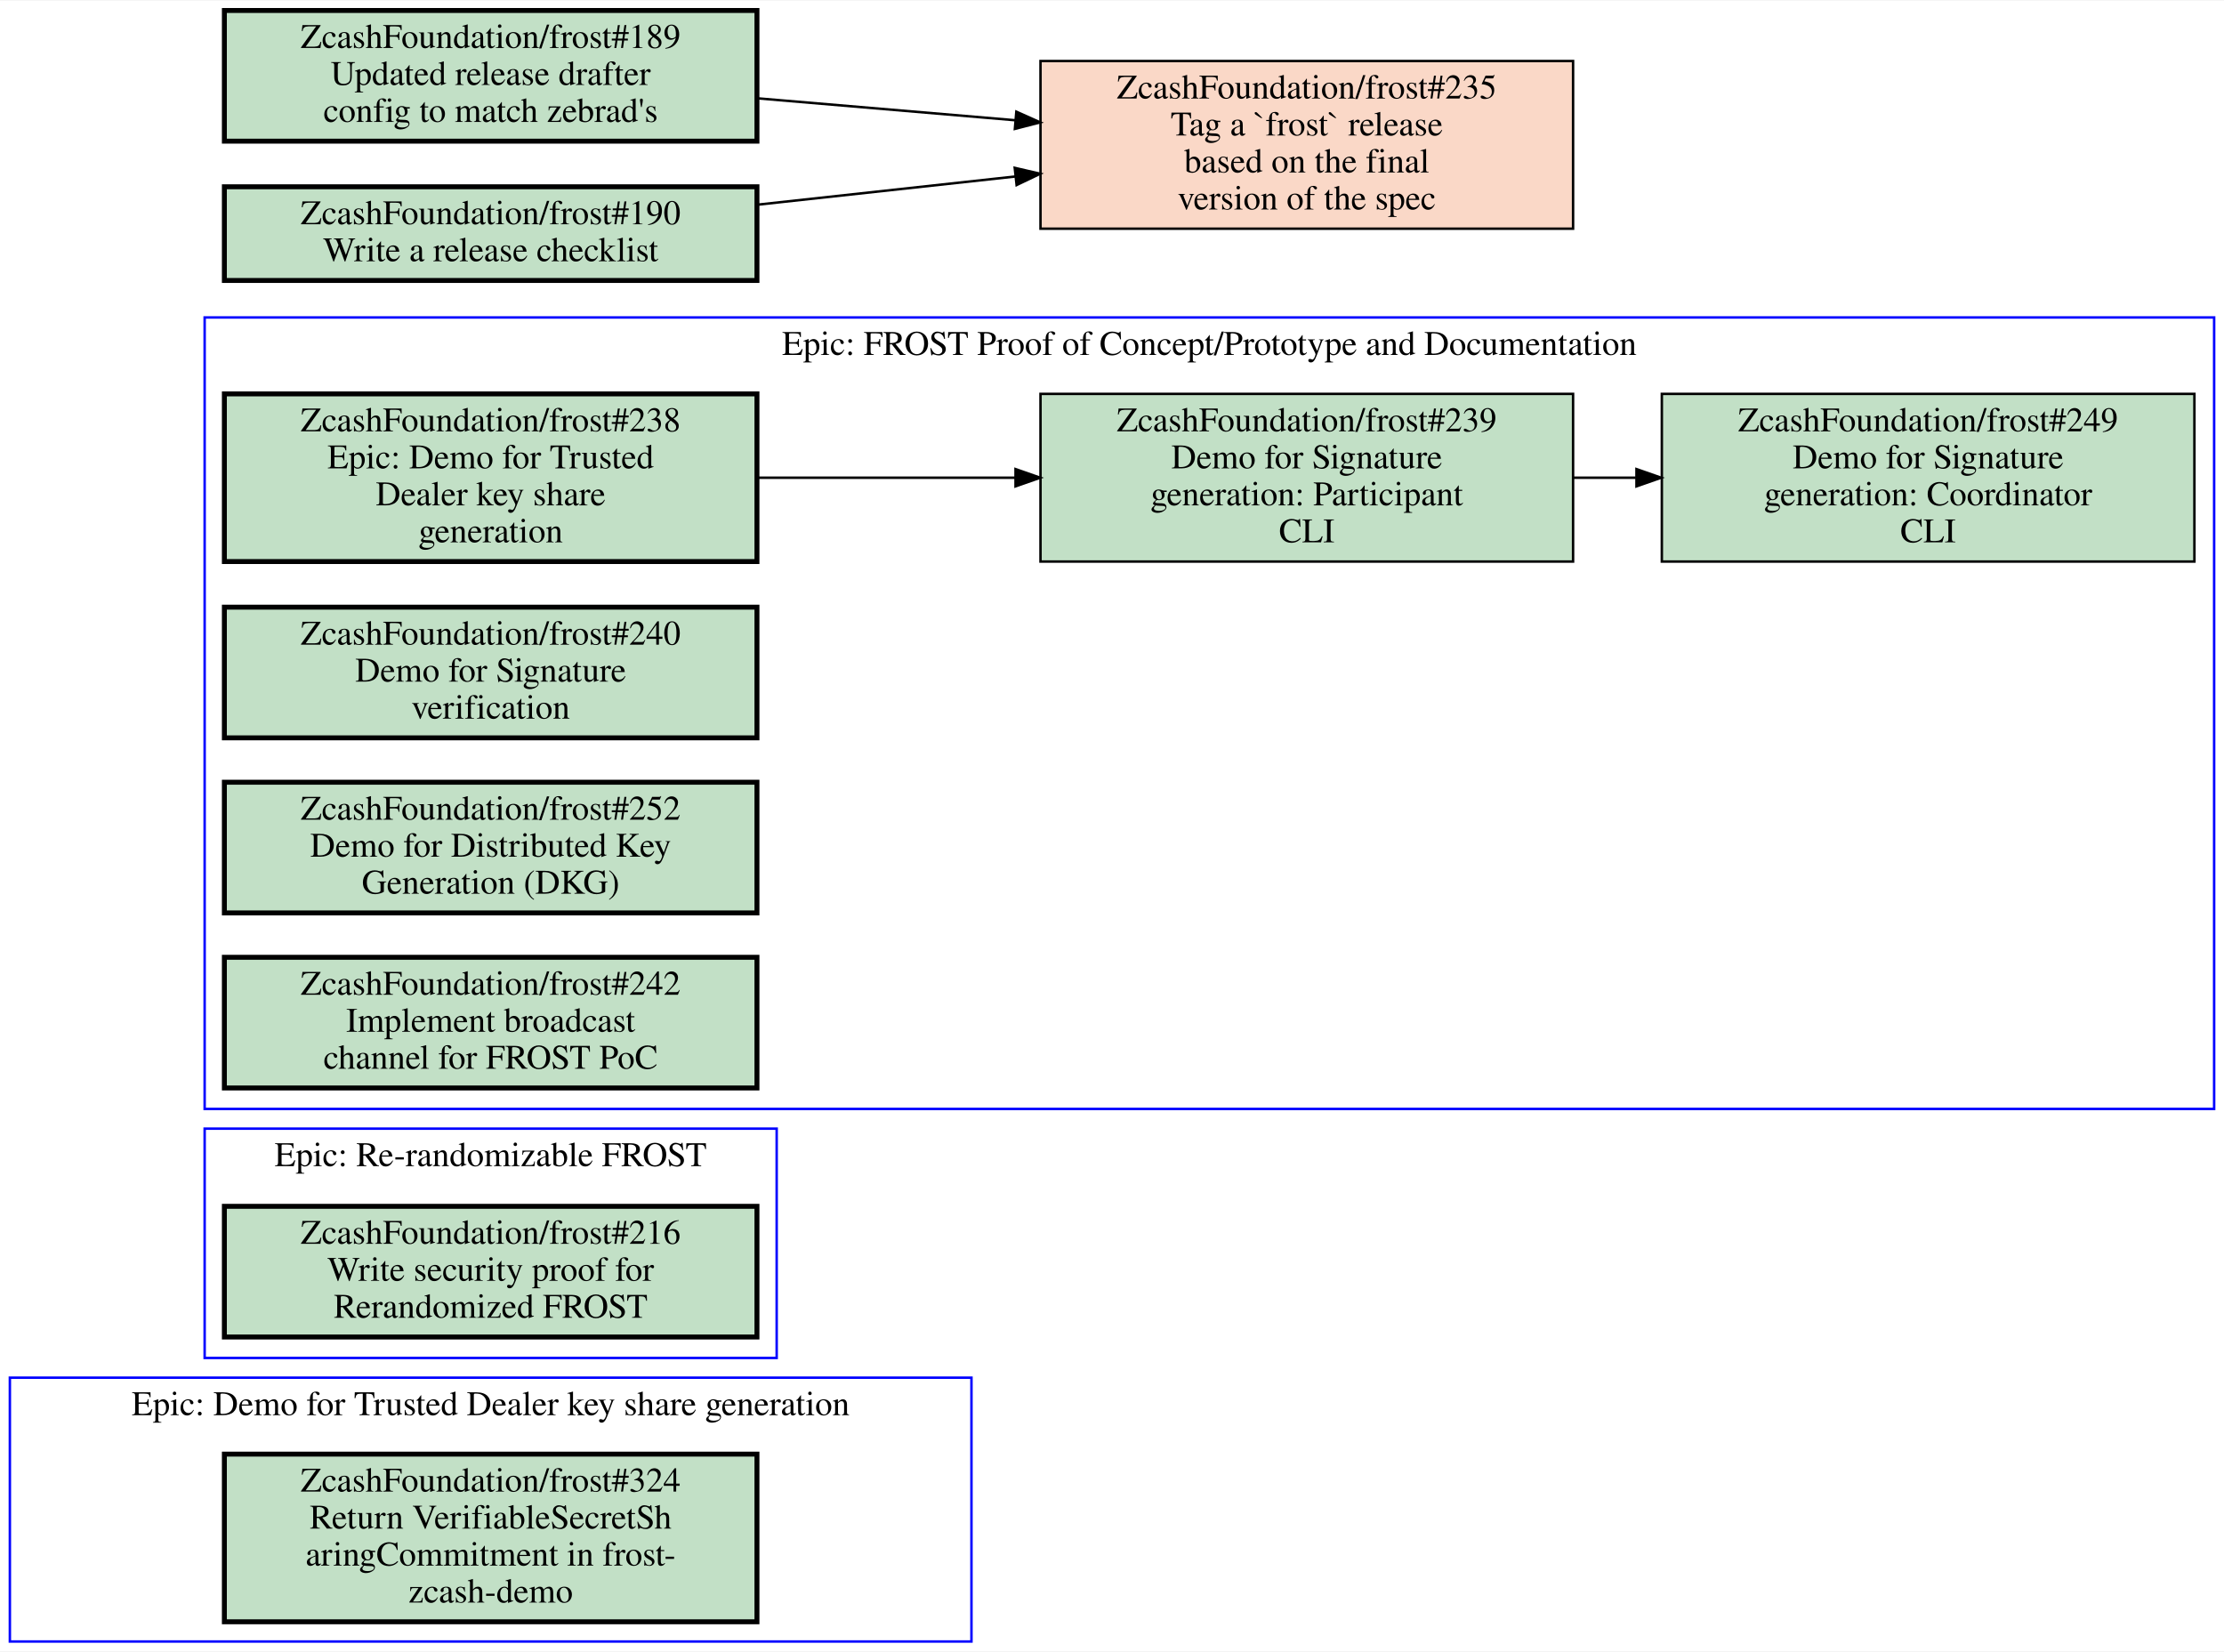
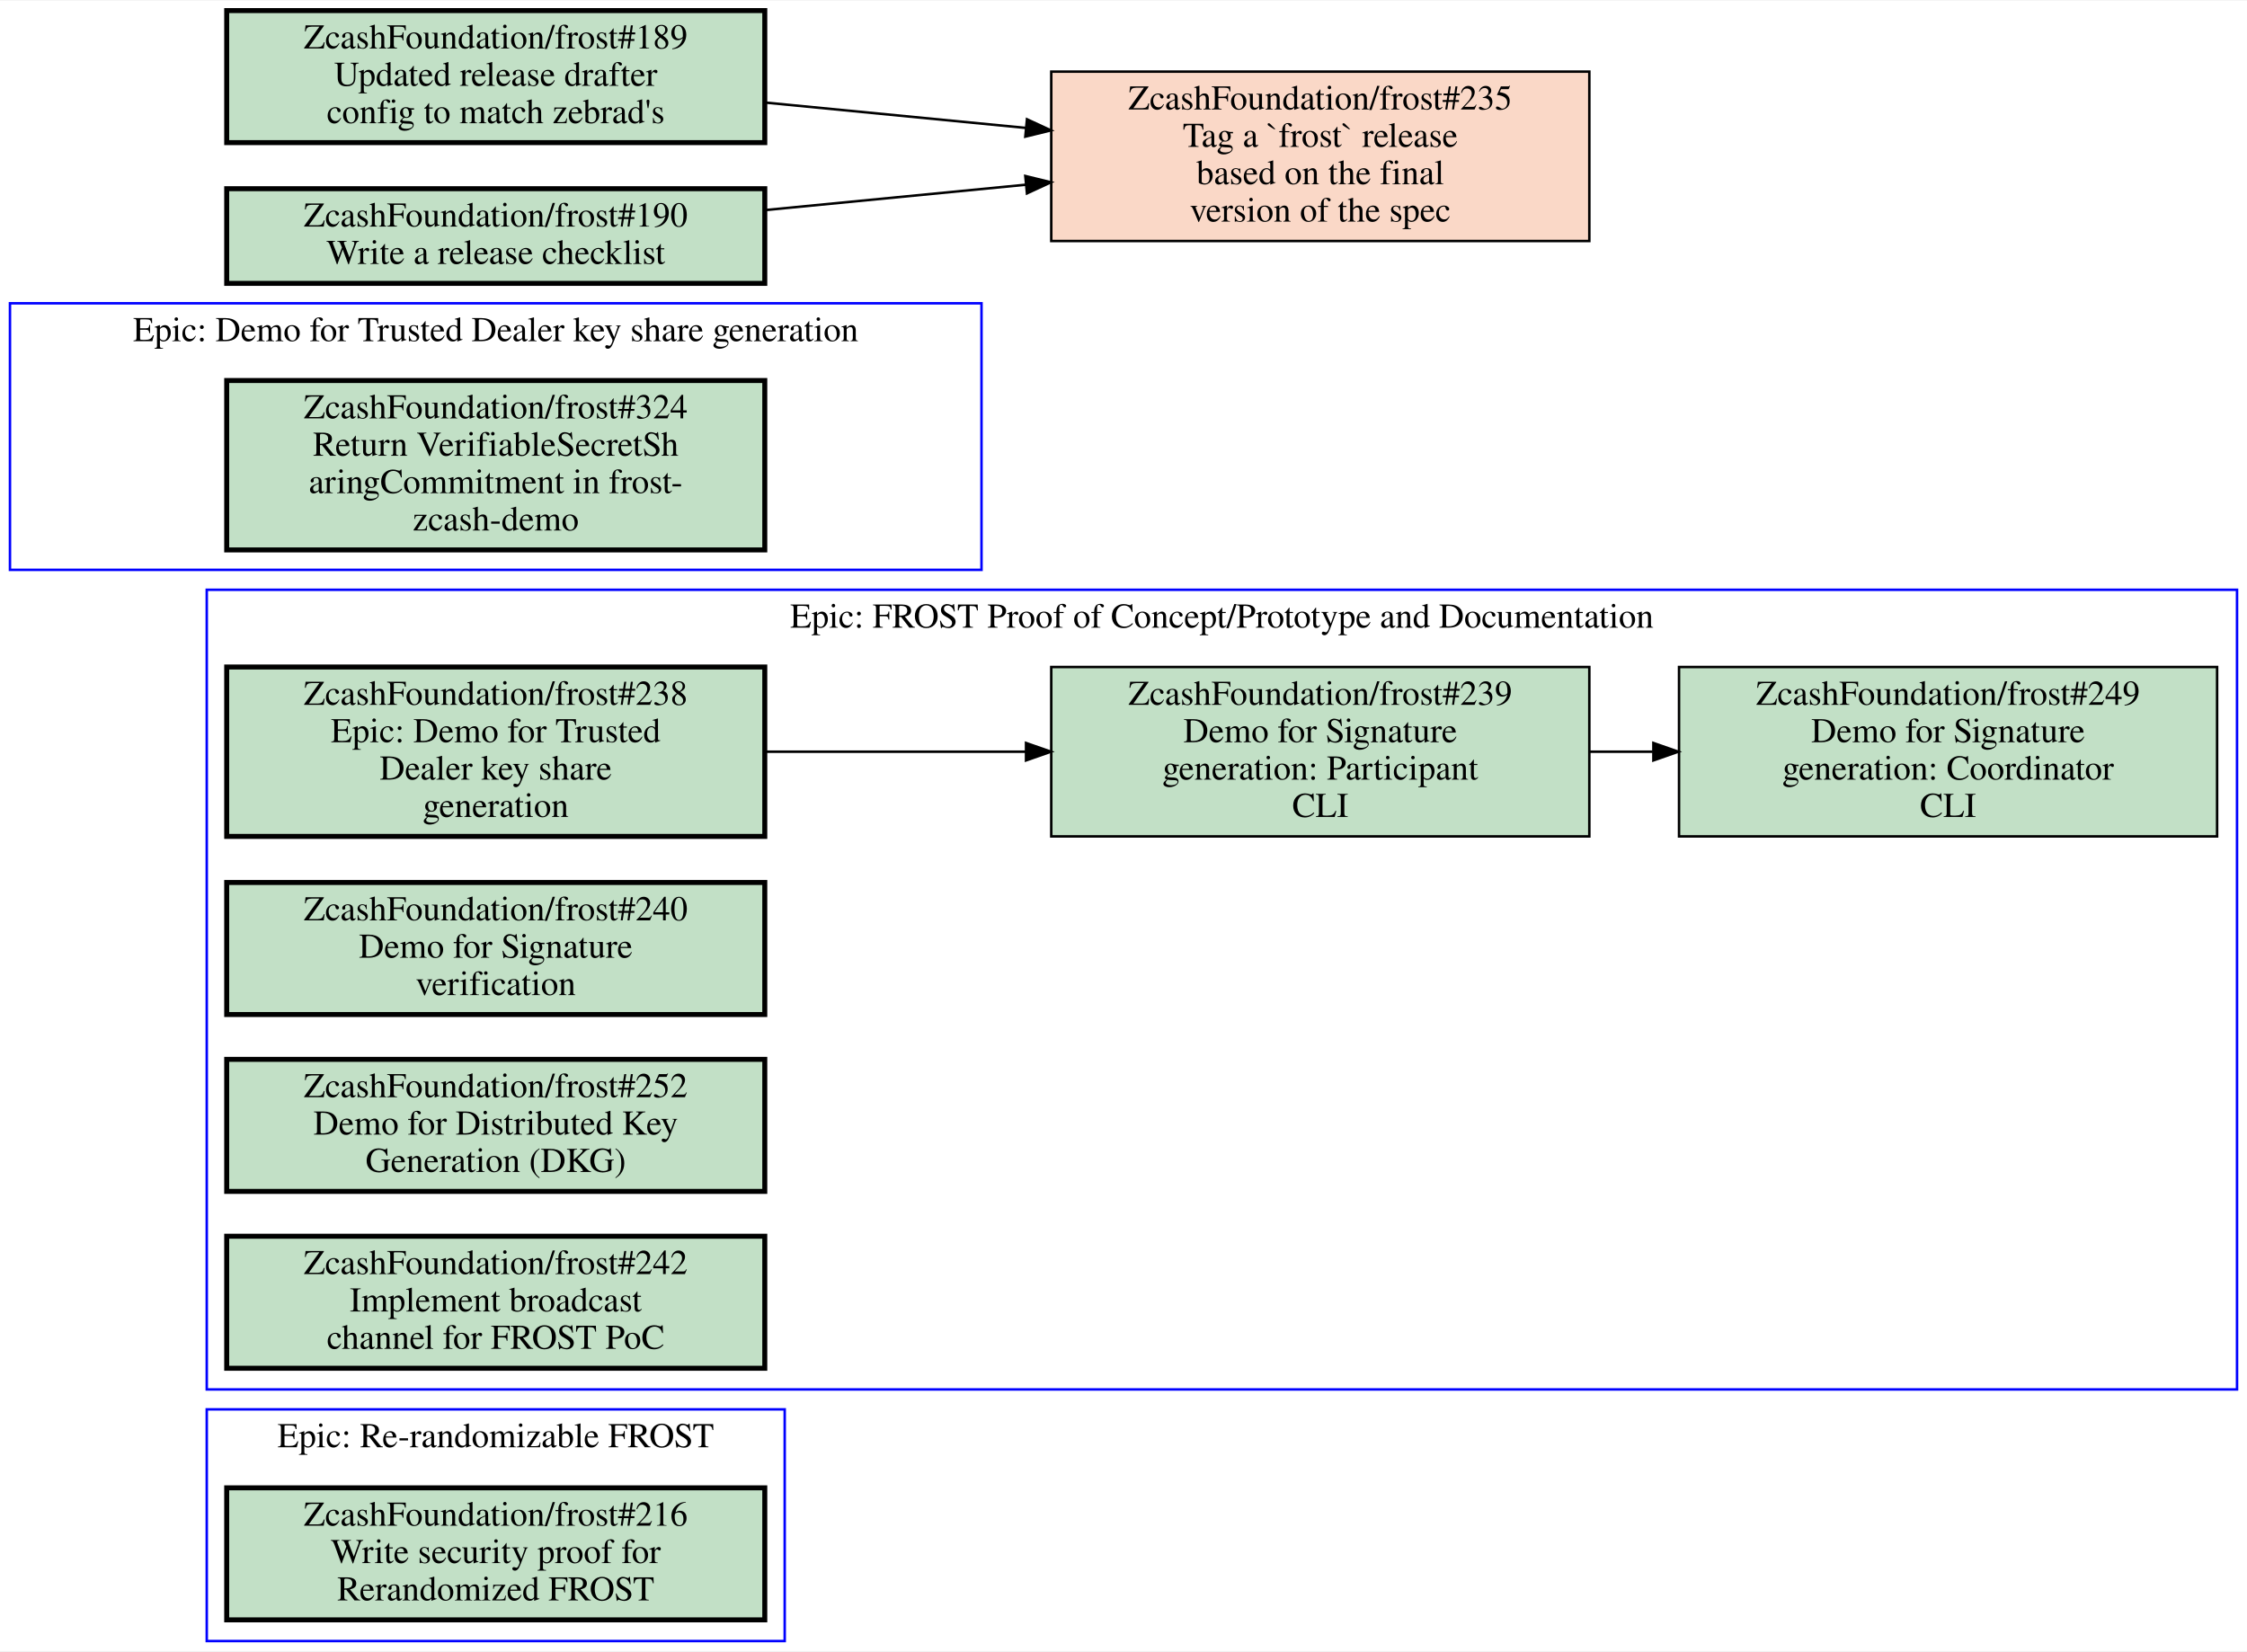
- <svg xmlns="http://www.w3.org/2000/svg" xmlns:xlink="http://www.w3.org/1999/xlink" width="902pt" height="670pt" viewBox="0.00 0.00 902.00 669.50">
-   <g id="graph0" class="graph" transform="scale(1 1) rotate(0) translate(4 665.5)">
-     <polygon fill="white" stroke="transparent" points="-4,4 -4,-665.5 898,-665.5 898,4 -4,4" />
+ <svg xmlns="http://www.w3.org/2000/svg" xmlns:xlink="http://www.w3.org/1999/xlink" width="902pt" height="663pt" viewBox="0.00 0.00 902.00 662.50">
+   <g id="graph0" class="graph" transform="scale(1 1) rotate(0) translate(4 658.5)">
+     <polygon fill="white" stroke="transparent" points="-4,4 -4,-658.5 898,-658.5 898,4 -4,4" />
    <g id="clust1" class="cluster">
-       <polygon fill="none" stroke="blue" points="0,0 0,-107 390,-107 390,0 0,0" />
-       <text text-anchor="middle" x="195" y="-91.8" font-family="Times,serif" font-size="14.00">Epic: Demo for Trusted Dealer key share generation</text>
+       <polygon fill="none" stroke="blue" points="0,-430 0,-537 390,-537 390,-430 0,-430" />
+       <text text-anchor="middle" x="195" y="-521.8" font-family="Times,serif" font-size="14.00">Epic: Demo for Trusted Dealer key share generation</text>
    </g>
    <g id="clust2" class="cluster">
-       <polygon fill="none" stroke="blue" points="79,-216 79,-537 894,-537 894,-216 79,-216" />
-       <text text-anchor="middle" x="486.5" y="-521.8" font-family="Times,serif" font-size="14.00">Epic: FROST Proof of Concept/Prototype and Documentation</text>
+       <polygon fill="none" stroke="blue" points="79,0 79,-93 311,-93 311,0 79,0" />
+       <text text-anchor="middle" x="195" y="-77.8" font-family="Times,serif" font-size="14.00">Epic: Re-randomizable FROST</text>
    </g>
    <g id="clust3" class="cluster">
-       <polygon fill="none" stroke="blue" points="79,-115 79,-208 311,-208 311,-115 79,-115" />
-       <text text-anchor="middle" x="195" y="-192.8" font-family="Times,serif" font-size="14.00">Epic: Re-randomizable FROST</text>
+       <polygon fill="none" stroke="blue" points="79,-101 79,-422 894,-422 894,-101 79,-101" />
+       <text text-anchor="middle" x="486.5" y="-406.8" font-family="Times,serif" font-size="14.00">Epic: FROST Proof of Concept/Prototype and Documentation</text>
    </g>
    <g id="node1" class="node open">
      <g id="a_node1">
        <a xlink:href="https://github.com/ZcashFoundation/frost/issues/324" xlink:title="ZcashFoundation/frost#324&#10;Return VerifiableSecretSh&#10;aringCommitment in frost-&#10;zcash-demo" target="_blank">
-           <polygon fill="#c2e0c6" stroke="black" stroke-width="2" points="303,-76 87,-76 87,-8 303,-8 303,-76" />
-           <text text-anchor="middle" x="195" y="-60.8" font-family="Times,serif" font-size="14.00">ZcashFoundation/frost#324</text>
-           <text text-anchor="middle" x="195" y="-45.8" font-family="Times,serif" font-size="14.00">Return VerifiableSecretSh</text>
-           <text text-anchor="middle" x="195" y="-30.8" font-family="Times,serif" font-size="14.00">aringCommitment in frost-</text>
-           <text text-anchor="middle" x="195" y="-15.8" font-family="Times,serif" font-size="14.00">zcash-demo</text>
+           <polygon fill="#c2e0c6" stroke="black" stroke-width="2" points="303,-506 87,-506 87,-438 303,-438 303,-506" />
+           <text text-anchor="middle" x="195" y="-490.8" font-family="Times,serif" font-size="14.00">ZcashFoundation/frost#324</text>
+           <text text-anchor="middle" x="195" y="-475.8" font-family="Times,serif" font-size="14.00">Return VerifiableSecretSh</text>
+           <text text-anchor="middle" x="195" y="-460.8" font-family="Times,serif" font-size="14.00">aringCommitment in frost-</text>
+           <text text-anchor="middle" x="195" y="-445.8" font-family="Times,serif" font-size="14.00">zcash-demo</text>
        </a>
      </g>
    </g>
    <g id="node2" class="node open">
      <g id="a_node2">
-         <a xlink:href="https://github.com/ZcashFoundation/frost/issues/238" xlink:title="ZcashFoundation/frost#238&#10;Epic: Demo for Trusted&#10;Dealer key share&#10;generation" target="_blank">
-           <polygon fill="#c2e0c6" stroke="black" stroke-width="2" points="303,-506 87,-506 87,-438 303,-438 303,-506" />
-           <text text-anchor="middle" x="195" y="-490.8" font-family="Times,serif" font-size="14.00">ZcashFoundation/frost#238</text>
-           <text text-anchor="middle" x="195" y="-475.8" font-family="Times,serif" font-size="14.00">Epic: Demo for Trusted</text>
-           <text text-anchor="middle" x="195" y="-460.8" font-family="Times,serif" font-size="14.00">Dealer key share</text>
-           <text text-anchor="middle" x="195" y="-445.8" font-family="Times,serif" font-size="14.00">generation</text>
+         <a xlink:href="https://github.com/ZcashFoundation/frost/issues/216" xlink:title="ZcashFoundation/frost#216&#10;Write security proof for&#10;Rerandomized FROST" target="_blank">
+           <polygon fill="#c2e0c6" stroke="black" stroke-width="2" points="303,-61.5 87,-61.5 87,-8.5 303,-8.5 303,-61.5" />
+           <text text-anchor="middle" x="195" y="-46.3" font-family="Times,serif" font-size="14.00">ZcashFoundation/frost#216</text>
+           <text text-anchor="middle" x="195" y="-31.3" font-family="Times,serif" font-size="14.00">Write security proof for</text>
+           <text text-anchor="middle" x="195" y="-16.3" font-family="Times,serif" font-size="14.00">Rerandomized FROST</text>
        </a>
      </g>
    </g>
    <g id="node3" class="node open">
      <g id="a_node3">
+         <a xlink:href="https://github.com/ZcashFoundation/frost/issues/238" xlink:title="ZcashFoundation/frost#238&#10;Epic: Demo for Trusted&#10;Dealer key share&#10;generation" target="_blank">
+           <polygon fill="#c2e0c6" stroke="black" stroke-width="2" points="303,-391 87,-391 87,-323 303,-323 303,-391" />
+           <text text-anchor="middle" x="195" y="-375.8" font-family="Times,serif" font-size="14.00">ZcashFoundation/frost#238</text>
+           <text text-anchor="middle" x="195" y="-360.8" font-family="Times,serif" font-size="14.00">Epic: Demo for Trusted</text>
+           <text text-anchor="middle" x="195" y="-345.8" font-family="Times,serif" font-size="14.00">Dealer key share</text>
+           <text text-anchor="middle" x="195" y="-330.8" font-family="Times,serif" font-size="14.00">generation</text>
+         </a>
+       </g>
+     </g>
+     <g id="node4" class="node open">
+       <g id="a_node4">
        <a xlink:href="https://github.com/ZcashFoundation/frost/issues/239" xlink:title="ZcashFoundation/frost#239&#10;Demo for Signature&#10;generation: Participant&#10;CLI" target="_blank">
-           <polygon fill="#c2e0c6" stroke="black" points="634,-506 418,-506 418,-438 634,-438 634,-506" />
-           <text text-anchor="middle" x="526" y="-490.8" font-family="Times,serif" font-size="14.00">ZcashFoundation/frost#239</text>
-           <text text-anchor="middle" x="526" y="-475.8" font-family="Times,serif" font-size="14.00">Demo for Signature</text>
-           <text text-anchor="middle" x="526" y="-460.8" font-family="Times,serif" font-size="14.00">generation: Participant</text>
-           <text text-anchor="middle" x="526" y="-445.8" font-family="Times,serif" font-size="14.00">CLI</text>
+           <polygon fill="#c2e0c6" stroke="black" points="634,-391 418,-391 418,-323 634,-323 634,-391" />
+           <text text-anchor="middle" x="526" y="-375.8" font-family="Times,serif" font-size="14.00">ZcashFoundation/frost#239</text>
+           <text text-anchor="middle" x="526" y="-360.8" font-family="Times,serif" font-size="14.00">Demo for Signature</text>
+           <text text-anchor="middle" x="526" y="-345.8" font-family="Times,serif" font-size="14.00">generation: Participant</text>
+           <text text-anchor="middle" x="526" y="-330.8" font-family="Times,serif" font-size="14.00">CLI</text>
        </a>
      </g>
    </g>
    <g id="edge1" class="edge">
-       <path fill="none" stroke="black" d="M303.27,-472C336.72,-472 373.78,-472 407.87,-472" />
-       <polygon fill="black" stroke="black" points="407.87,-475.5 417.87,-472 407.87,-468.5 407.87,-475.5" />
+       <path fill="none" stroke="black" d="M303.27,-357C336.72,-357 373.78,-357 407.87,-357" />
+       <polygon fill="black" stroke="black" points="407.87,-360.5 417.87,-357 407.87,-353.5 407.87,-360.5" />
    </g>
-     <g id="node4" class="node open">
-       <g id="a_node4">
+     <g id="node5" class="node open">
+       <g id="a_node5">
        <a xlink:href="https://github.com/ZcashFoundation/frost/issues/249" xlink:title="ZcashFoundation/frost#249&#10;Demo for Signature&#10;generation: Coordinator&#10;CLI" target="_blank">
-           <polygon fill="#c2e0c6" stroke="black" points="886,-506 670,-506 670,-438 886,-438 886,-506" />
-           <text text-anchor="middle" x="778" y="-490.8" font-family="Times,serif" font-size="14.00">ZcashFoundation/frost#249</text>
-           <text text-anchor="middle" x="778" y="-475.8" font-family="Times,serif" font-size="14.00">Demo for Signature</text>
-           <text text-anchor="middle" x="778" y="-460.8" font-family="Times,serif" font-size="14.00">generation: Coordinator</text>
-           <text text-anchor="middle" x="778" y="-445.8" font-family="Times,serif" font-size="14.00">CLI</text>
+           <polygon fill="#c2e0c6" stroke="black" points="886,-391 670,-391 670,-323 886,-323 886,-391" />
+           <text text-anchor="middle" x="778" y="-375.8" font-family="Times,serif" font-size="14.00">ZcashFoundation/frost#249</text>
+           <text text-anchor="middle" x="778" y="-360.8" font-family="Times,serif" font-size="14.00">Demo for Signature</text>
+           <text text-anchor="middle" x="778" y="-345.8" font-family="Times,serif" font-size="14.00">generation: Coordinator</text>
+           <text text-anchor="middle" x="778" y="-330.8" font-family="Times,serif" font-size="14.00">CLI</text>
        </a>
      </g>
    </g>
    <g id="edge2" class="edge">
-       <path fill="none" stroke="black" d="M634.11,-472C642.5,-472 650.99,-472 659.44,-472" />
-       <polygon fill="black" stroke="black" points="659.71,-475.5 669.71,-472 659.71,-468.5 659.71,-475.5" />
-     </g>
-     <g id="node5" class="node open">
-       <g id="a_node5">
-         <a xlink:href="https://github.com/ZcashFoundation/frost/issues/240" xlink:title="ZcashFoundation/frost#240&#10;Demo for Signature&#10;verification" target="_blank">
-           <polygon fill="#c2e0c6" stroke="black" stroke-width="2" points="303,-419.5 87,-419.5 87,-366.5 303,-366.5 303,-419.5" />
-           <text text-anchor="middle" x="195" y="-404.3" font-family="Times,serif" font-size="14.00">ZcashFoundation/frost#240</text>
-           <text text-anchor="middle" x="195" y="-389.3" font-family="Times,serif" font-size="14.00">Demo for Signature</text>
-           <text text-anchor="middle" x="195" y="-374.3" font-family="Times,serif" font-size="14.00">verification</text>
-         </a>
-       </g>
+       <path fill="none" stroke="black" d="M634.11,-357C642.5,-357 650.99,-357 659.44,-357" />
+       <polygon fill="black" stroke="black" points="659.71,-360.5 669.71,-357 659.71,-353.5 659.71,-360.5" />
    </g>
    <g id="node6" class="node open">
      <g id="a_node6">
-         <a xlink:href="https://github.com/ZcashFoundation/frost/issues/252" xlink:title="ZcashFoundation/frost#252&#10;Demo for Distributed Key&#10;Generation (DKG)" target="_blank">
-           <polygon fill="#c2e0c6" stroke="black" stroke-width="2" points="303,-348.5 87,-348.5 87,-295.5 303,-295.5 303,-348.5" />
-           <text text-anchor="middle" x="195" y="-333.3" font-family="Times,serif" font-size="14.00">ZcashFoundation/frost#252</text>
-           <text text-anchor="middle" x="195" y="-318.3" font-family="Times,serif" font-size="14.00">Demo for Distributed Key</text>
-           <text text-anchor="middle" x="195" y="-303.3" font-family="Times,serif" font-size="14.00">Generation (DKG)</text>
+         <a xlink:href="https://github.com/ZcashFoundation/frost/issues/240" xlink:title="ZcashFoundation/frost#240&#10;Demo for Signature&#10;verification" target="_blank">
+           <polygon fill="#c2e0c6" stroke="black" stroke-width="2" points="303,-304.5 87,-304.5 87,-251.5 303,-251.5 303,-304.5" />
+           <text text-anchor="middle" x="195" y="-289.3" font-family="Times,serif" font-size="14.00">ZcashFoundation/frost#240</text>
+           <text text-anchor="middle" x="195" y="-274.3" font-family="Times,serif" font-size="14.00">Demo for Signature</text>
+           <text text-anchor="middle" x="195" y="-259.3" font-family="Times,serif" font-size="14.00">verification</text>
        </a>
      </g>
    </g>
    <g id="node7" class="node open">
      <g id="a_node7">
-         <a xlink:href="https://github.com/ZcashFoundation/frost/issues/242" xlink:title="ZcashFoundation/frost#242&#10;Implement broadcast&#10;channel for FROST PoC" target="_blank">
-           <polygon fill="#c2e0c6" stroke="black" stroke-width="2" points="303,-277.5 87,-277.5 87,-224.5 303,-224.5 303,-277.5" />
-           <text text-anchor="middle" x="195" y="-262.3" font-family="Times,serif" font-size="14.00">ZcashFoundation/frost#242</text>
-           <text text-anchor="middle" x="195" y="-247.3" font-family="Times,serif" font-size="14.00">Implement broadcast</text>
-           <text text-anchor="middle" x="195" y="-232.3" font-family="Times,serif" font-size="14.00">channel for FROST PoC</text>
+         <a xlink:href="https://github.com/ZcashFoundation/frost/issues/252" xlink:title="ZcashFoundation/frost#252&#10;Demo for Distributed Key&#10;Generation (DKG)" target="_blank">
+           <polygon fill="#c2e0c6" stroke="black" stroke-width="2" points="303,-233.5 87,-233.5 87,-180.5 303,-180.5 303,-233.5" />
+           <text text-anchor="middle" x="195" y="-218.3" font-family="Times,serif" font-size="14.00">ZcashFoundation/frost#252</text>
+           <text text-anchor="middle" x="195" y="-203.3" font-family="Times,serif" font-size="14.00">Demo for Distributed Key</text>
+           <text text-anchor="middle" x="195" y="-188.3" font-family="Times,serif" font-size="14.00">Generation (DKG)</text>
        </a>
      </g>
    </g>
    <g id="node8" class="node open">
      <g id="a_node8">
-         <a xlink:href="https://github.com/ZcashFoundation/frost/issues/216" xlink:title="ZcashFoundation/frost#216&#10;Write security proof for&#10;Rerandomized FROST" target="_blank">
-           <polygon fill="#c2e0c6" stroke="black" stroke-width="2" points="303,-176.5 87,-176.5 87,-123.5 303,-123.5 303,-176.5" />
-           <text text-anchor="middle" x="195" y="-161.3" font-family="Times,serif" font-size="14.00">ZcashFoundation/frost#216</text>
-           <text text-anchor="middle" x="195" y="-146.3" font-family="Times,serif" font-size="14.00">Write security proof for</text>
-           <text text-anchor="middle" x="195" y="-131.3" font-family="Times,serif" font-size="14.00">Rerandomized FROST</text>
+         <a xlink:href="https://github.com/ZcashFoundation/frost/issues/242" xlink:title="ZcashFoundation/frost#242&#10;Implement broadcast&#10;channel for FROST PoC" target="_blank">
+           <polygon fill="#c2e0c6" stroke="black" stroke-width="2" points="303,-162.5 87,-162.5 87,-109.5 303,-109.5 303,-162.5" />
+           <text text-anchor="middle" x="195" y="-147.3" font-family="Times,serif" font-size="14.00">ZcashFoundation/frost#242</text>
+           <text text-anchor="middle" x="195" y="-132.3" font-family="Times,serif" font-size="14.00">Implement broadcast</text>
+           <text text-anchor="middle" x="195" y="-117.3" font-family="Times,serif" font-size="14.00">channel for FROST PoC</text>
        </a>
      </g>
    </g>
    <g id="node9" class="node closed">
      <g id="a_node9">
        <a xlink:href="https://github.com/ZcashFoundation/frost/issues/235" xlink:title="ZcashFoundation/frost#235&#10;Tag a `frost` release&#10;based on the final&#10;version of the spec" target="_blank">
-           <polygon fill="#fad8c7" stroke="black" points="634,-641 418,-641 418,-573 634,-573 634,-641" />
-           <text text-anchor="middle" x="526" y="-625.8" font-family="Times,serif" font-size="14.00">ZcashFoundation/frost#235</text>
-           <text text-anchor="middle" x="526" y="-610.8" font-family="Times,serif" font-size="14.00">Tag a `frost` release</text>
-           <text text-anchor="middle" x="526" y="-595.8" font-family="Times,serif" font-size="14.00">based on the final</text>
-           <text text-anchor="middle" x="526" y="-580.8" font-family="Times,serif" font-size="14.00">version of the spec</text>
+           <polygon fill="#fad8c7" stroke="black" points="634,-630 418,-630 418,-562 634,-562 634,-630" />
+           <text text-anchor="middle" x="526" y="-614.8" font-family="Times,serif" font-size="14.00">ZcashFoundation/frost#235</text>
+           <text text-anchor="middle" x="526" y="-599.8" font-family="Times,serif" font-size="14.00">Tag a `frost` release</text>
+           <text text-anchor="middle" x="526" y="-584.8" font-family="Times,serif" font-size="14.00">based on the final</text>
+           <text text-anchor="middle" x="526" y="-569.8" font-family="Times,serif" font-size="14.00">version of the spec</text>
        </a>
      </g>
    </g>
    <g id="node10" class="node open">
      <g id="a_node10">
        <a xlink:href="https://github.com/ZcashFoundation/frost/issues/189" xlink:title="ZcashFoundation/frost#189&#10;Updated release drafter&#10;config to match zebrad's" target="_blank">
-           <polygon fill="#c2e0c6" stroke="black" stroke-width="2" points="303,-661.5 87,-661.5 87,-608.5 303,-608.5 303,-661.5" />
-           <text text-anchor="middle" x="195" y="-646.3" font-family="Times,serif" font-size="14.00">ZcashFoundation/frost#189</text>
-           <text text-anchor="middle" x="195" y="-631.3" font-family="Times,serif" font-size="14.00">Updated release drafter</text>
-           <text text-anchor="middle" x="195" y="-616.3" font-family="Times,serif" font-size="14.00">config to match zebrad's</text>
+           <polygon fill="#c2e0c6" stroke="black" stroke-width="2" points="303,-654.5 87,-654.5 87,-601.5 303,-601.5 303,-654.5" />
+           <text text-anchor="middle" x="195" y="-639.3" font-family="Times,serif" font-size="14.00">ZcashFoundation/frost#189</text>
+           <text text-anchor="middle" x="195" y="-624.3" font-family="Times,serif" font-size="14.00">Updated release drafter</text>
+           <text text-anchor="middle" x="195" y="-609.3" font-family="Times,serif" font-size="14.00">config to match zebrad's</text>
        </a>
      </g>
    </g>
    <g id="edge3" class="edge">
-       <path fill="none" stroke="black" d="M303.27,-625.87C336.72,-623.02 373.78,-619.87 407.87,-616.97" />
-       <polygon fill="black" stroke="black" points="408.2,-620.45 417.87,-616.12 407.61,-613.48 408.2,-620.45" />
+       <path fill="none" stroke="black" d="M303.27,-617.57C336.72,-614.31 373.78,-610.71 407.87,-607.39" />
+       <polygon fill="black" stroke="black" points="408.25,-610.87 417.87,-606.42 407.58,-603.9 408.25,-610.87" />
    </g>
    <g id="node11" class="node open">
      <g id="a_node11">
        <a xlink:href="https://github.com/ZcashFoundation/frost/issues/190" xlink:title="ZcashFoundation/frost#190&#10;Write a release checklist" target="_blank">
-           <polygon fill="#c2e0c6" stroke="black" stroke-width="2" points="303,-590 87,-590 87,-552 303,-552 303,-590" />
-           <text text-anchor="middle" x="195" y="-574.8" font-family="Times,serif" font-size="14.00">ZcashFoundation/frost#190</text>
-           <text text-anchor="middle" x="195" y="-559.8" font-family="Times,serif" font-size="14.00">Write a release checklist</text>
+           <polygon fill="#c2e0c6" stroke="black" stroke-width="2" points="303,-583 87,-583 87,-545 303,-545 303,-583" />
+           <text text-anchor="middle" x="195" y="-567.8" font-family="Times,serif" font-size="14.00">ZcashFoundation/frost#190</text>
+           <text text-anchor="middle" x="195" y="-552.8" font-family="Times,serif" font-size="14.00">Write a release checklist</text>
        </a>
      </g>
    </g>
    <g id="edge4" class="edge">
-       <path fill="none" stroke="black" d="M303.27,-582.74C336.72,-586.4 373.78,-590.45 407.87,-594.18" />
-       <polygon fill="black" stroke="black" points="407.55,-597.67 417.87,-595.28 408.31,-590.71 407.55,-597.67" />
+       <path fill="none" stroke="black" d="M303.27,-574.43C336.72,-577.69 373.78,-581.29 407.87,-584.61" />
+       <polygon fill="black" stroke="black" points="407.58,-588.1 417.87,-585.58 408.25,-581.13 407.58,-588.1" />
    </g>
  </g>
</svg>
